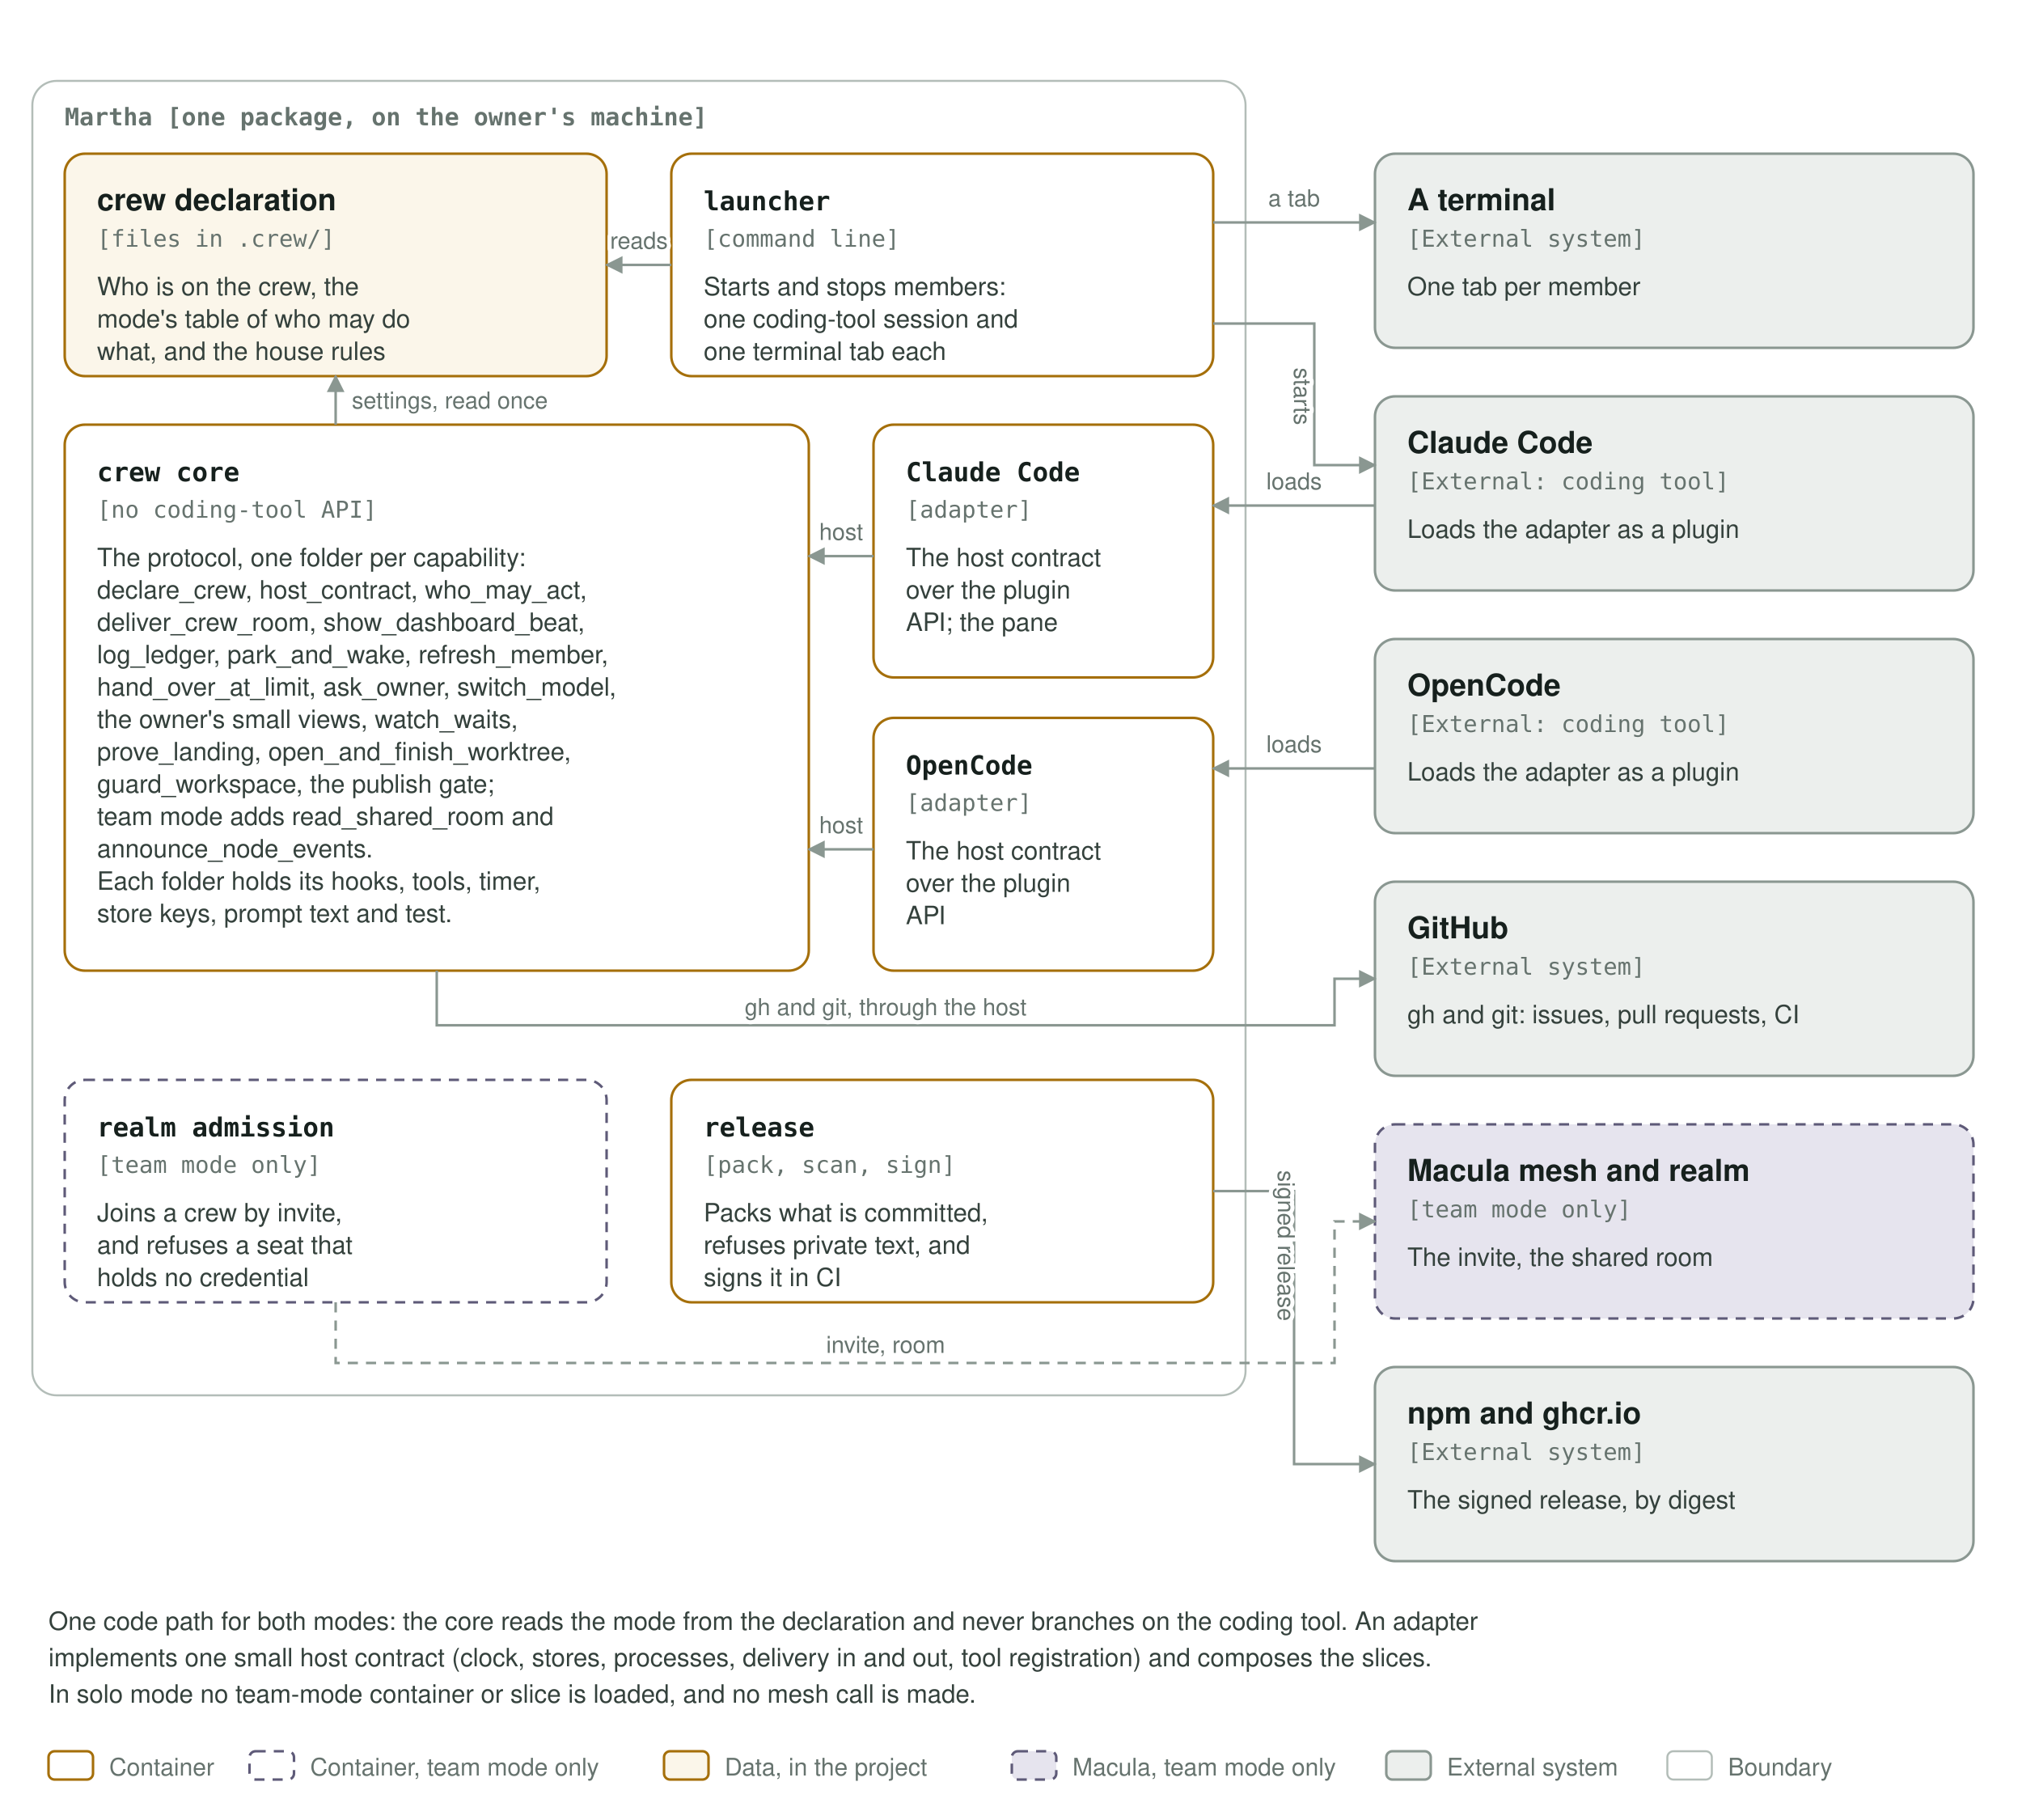
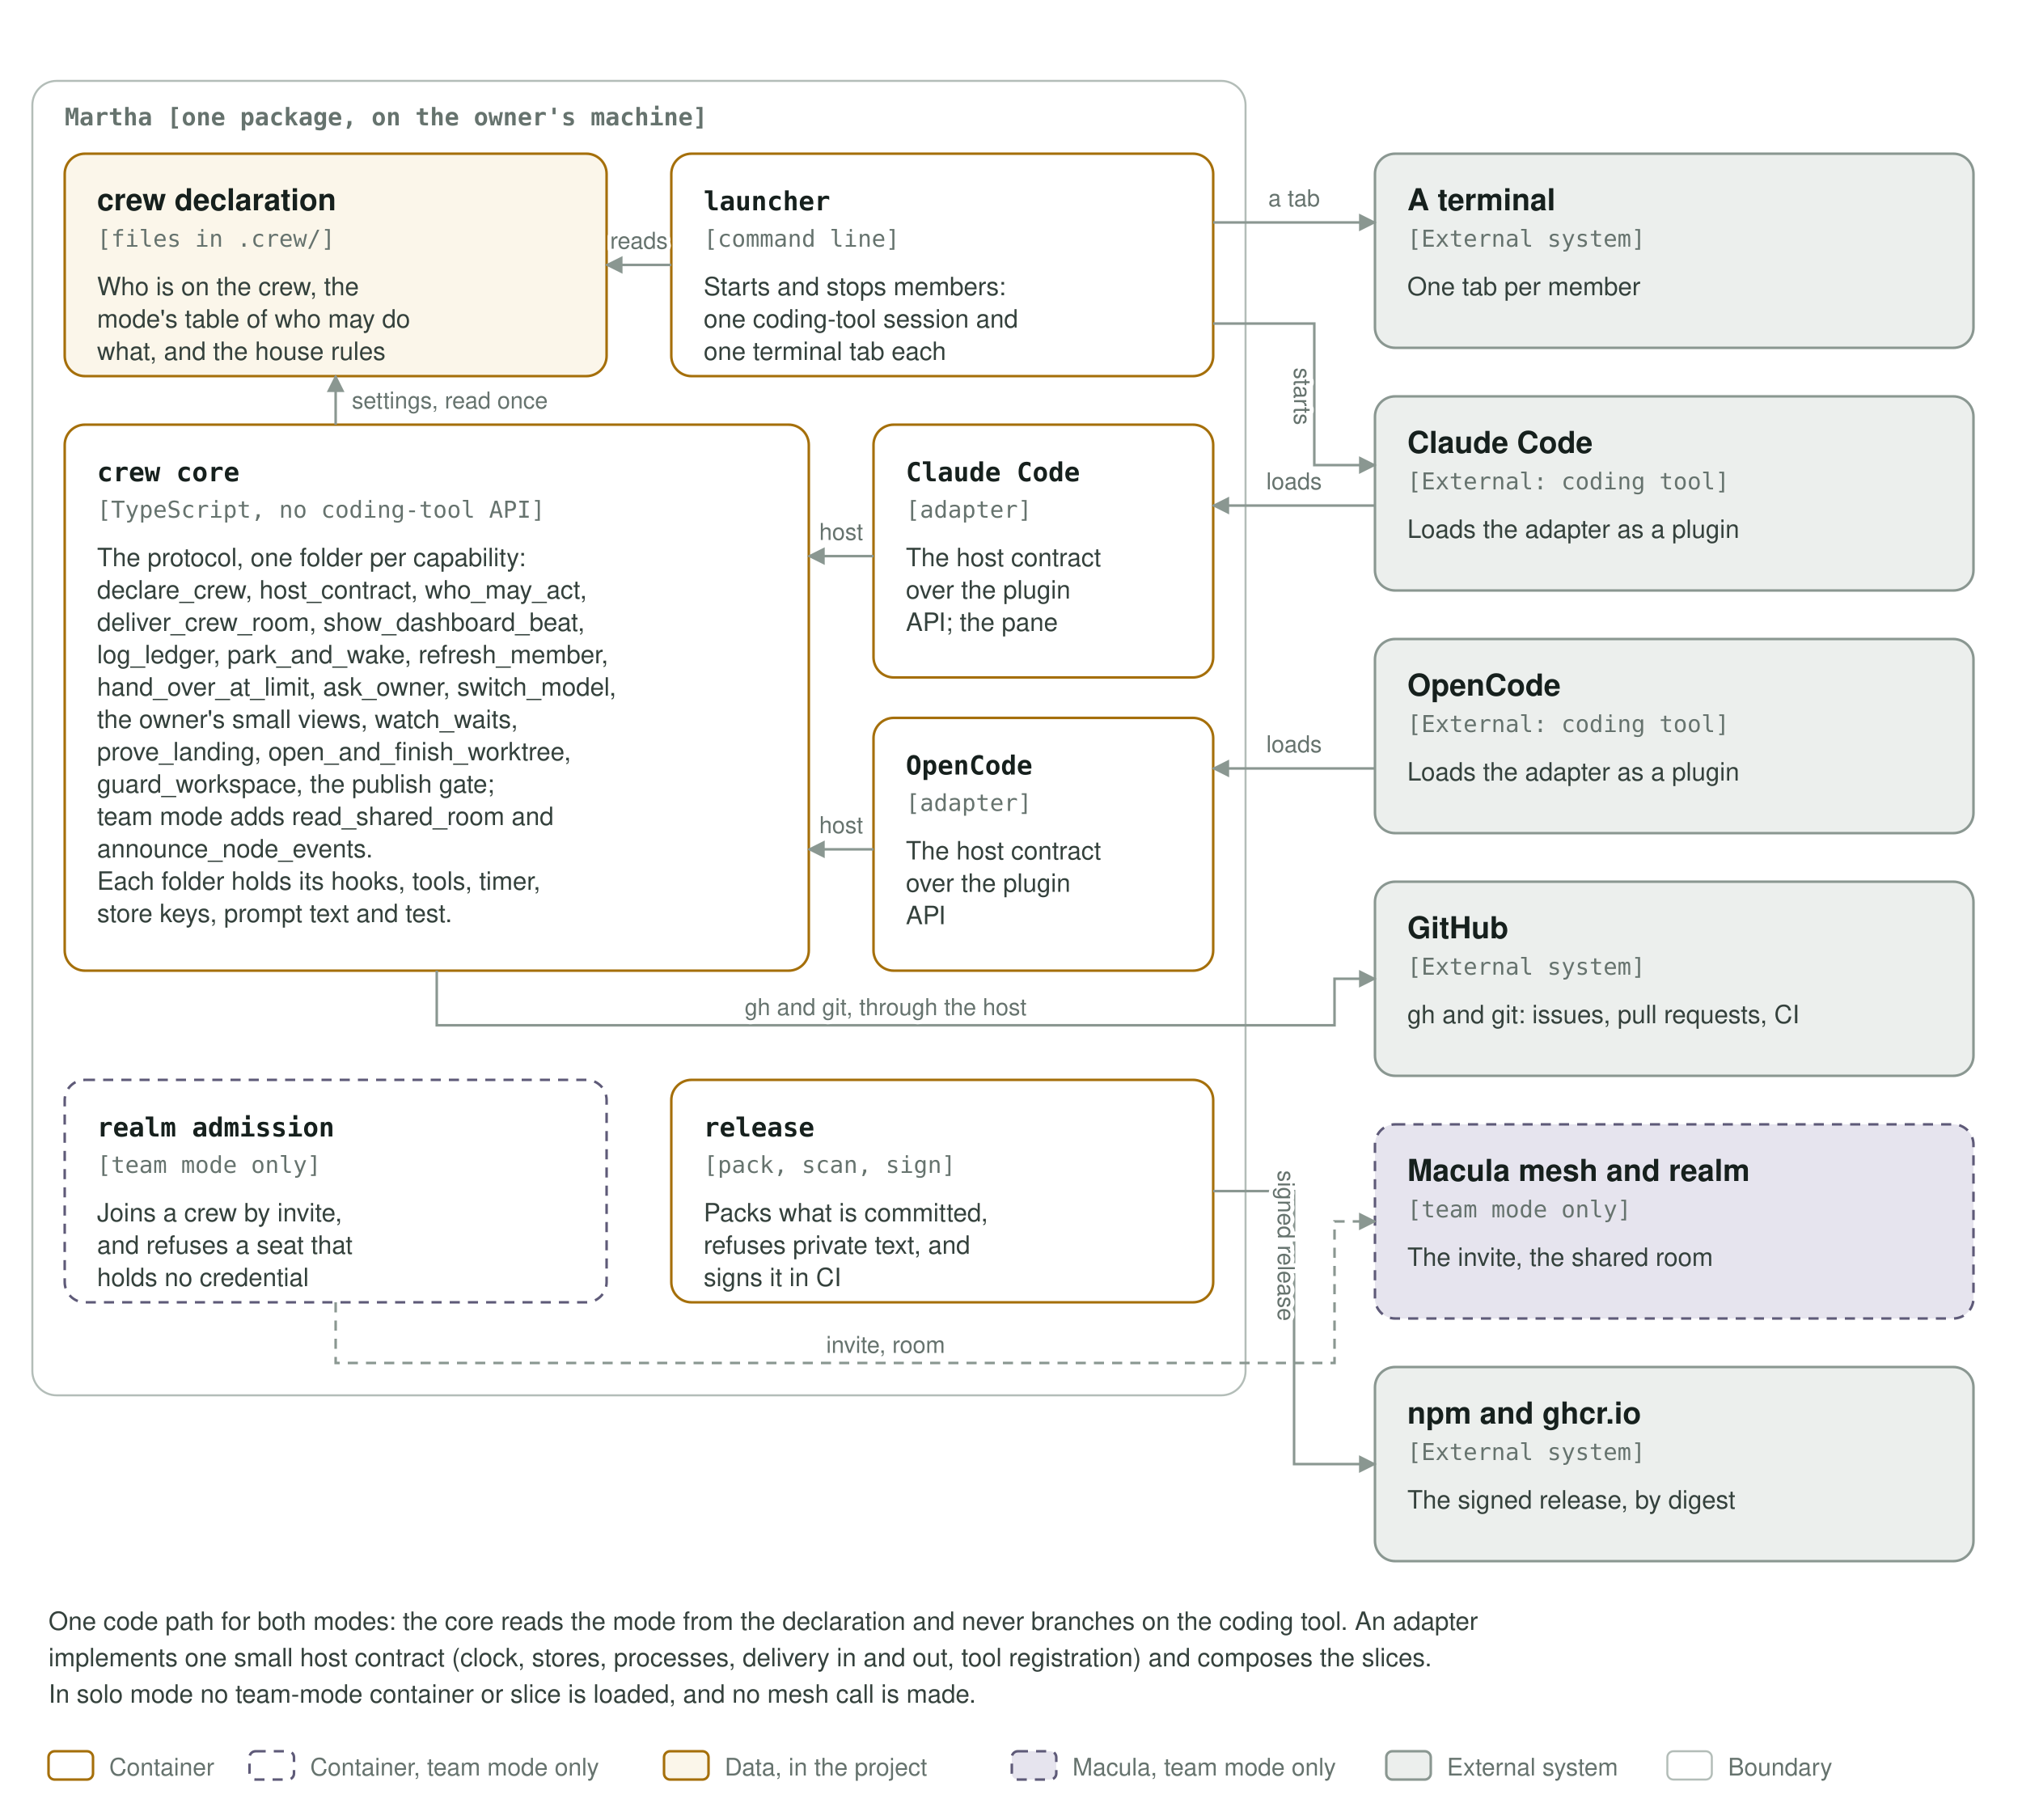
<svg xmlns="http://www.w3.org/2000/svg" viewBox="0 0 1000 900" role="img" aria-label="Martha containers">
  <style>
.t-name { font-family: "Atkinson Hyperlegible", "Segoe UI", system-ui, -apple-system, Helvetica, Arial, sans-serif; font-size: 15px; font-weight: 700; }
.t-desc { font-family: "Atkinson Hyperlegible", "Segoe UI", system-ui, -apple-system, Helvetica, Arial, sans-serif; font-size: 12.5px; }
.t-rel { font-family: "Atkinson Hyperlegible", "Segoe UI", system-ui, -apple-system, Helvetica, Arial, sans-serif; font-size: 11.5px; paint-order: stroke; stroke-width: 4px; stroke-linejoin: round; }
.t-code { font-family: "JetBrains Mono", ui-monospace, Menlo, Consolas, monospace; font-size: 13px; font-weight: 600; }
.t-type { font-family: "JetBrains Mono", ui-monospace, Menlo, Consolas, monospace; font-size: 11.5px; }
.t-bound { font-family: "JetBrains Mono", ui-monospace, Menlo, Consolas, monospace; font-size: 12px; font-weight: 600; }
.t-leg { font-family: "Atkinson Hyperlegible", "Segoe UI", system-ui, -apple-system, Helvetica, Arial, sans-serif; font-size: 12px; }
.edge { fill: none; stroke-width: 1.25; }
.edge-team { fill: none; stroke-width: 1.25; stroke-dasharray: 5 4; }
.bg { fill: #FFFFFF; }
.b-sys { fill: #F5E9CC; stroke: #A56F0A; stroke-width: 2; }
.b-per { fill: #E3EBF2; stroke: #3B5B7A; stroke-width: 1.25; }
.b-mac { fill: #E6E4EE; stroke: #5E5A78; stroke-width: 1.25; stroke-dasharray: 5 4; }
.b-ext { fill: #ECEFED; stroke: #8A9791; stroke-width: 1.25; }
.b-cmp { fill: #FFFFFF; stroke: #A56F0A; stroke-width: 1.25; }
.b-dat { fill: #FBF6EA; stroke: #A56F0A; stroke-width: 1.25; }
.b-team { fill: #FFFFFF; stroke: #5E5A78; stroke-width: 1.25; stroke-dasharray: 5 4; }
.bound { fill: none; stroke: #B3BDB8; stroke-width: 1; }
.head { fill: #3B5B7A; }
.t-name, .t-code { fill: #16201D; }
.t-type, .t-bound, .t-leg { fill: #66736E; }
.t-desc { fill: #34413C; }
.t-rel { fill: #66736E; stroke: #FFFFFF; }
.edge, .edge-team { stroke: #8A9791; }
.arrowhead { fill: #8A9791; }
@media (prefers-color-scheme: dark) {
.bg { fill: #171F1C; }
.b-sys { fill: #3A2E13; stroke: #E3AA3C; }
.b-per { fill: #1D2A36; stroke: #8EB4D8; }
.b-mac { fill: #26243A; stroke: #A9A4C8; }
.b-ext { fill: #1C2421; stroke: #7D8B85; }
.b-cmp { fill: #171F1C; stroke: #E3AA3C; }
.b-dat { fill: #2A2414; stroke: #E3AA3C; }
.b-team { fill: #171F1C; stroke: #A9A4C8; }
.bound { stroke: #4A5752; }
.head { fill: #8EB4D8; }
.t-name, .t-code { fill: #E6ECE9; }
.t-type, .t-bound, .t-leg { fill: #93A09A; }
.t-desc { fill: #C3CDC8; }
.t-rel { fill: #93A09A; stroke: #171F1C; }
.edge, .edge-team { stroke: #7D8B85; }
.arrowhead { fill: #7D8B85; }
}
</style>
  <defs>
    <marker id="a" viewBox="0 0 10 10" refX="9" refY="5" markerWidth="7" markerHeight="7" orient="auto-start-reverse">
      <path class="arrowhead" d="M0 0L10 5L0 10z" />
    </marker>
  </defs>
  <rect class="bg" x="0" y="0" width="1000" height="900" />
  <rect class="bound" x="16" y="40" width="600" height="650" rx="12" />
  <text class="t-bound" x="32" y="62">Martha [one package, on the owner's machine]</text>
  <rect class="b-dat" x="32" y="76" width="268" height="110" rx="10" />
  <text class="t-name" x="48" y="104">crew declaration</text>
  <text class="t-type" x="48" y="122">[files in .crew/]</text>
  <text class="t-desc" x="48" y="146">Who is on the crew, the</text>
  <text class="t-desc" x="48" y="162">mode's table of who may do</text>
  <text class="t-desc" x="48" y="178">what, and the house rules</text>
  <rect class="b-cmp" x="332" y="76" width="268" height="110" rx="10" />
  <text class="t-code" x="348" y="104">launcher</text>
  <text class="t-type" x="348" y="122">[command line]</text>
  <text class="t-desc" x="348" y="146">Starts and stops members:</text>
  <text class="t-desc" x="348" y="162">one coding-tool session and</text>
  <text class="t-desc" x="348" y="178">one terminal tab each</text>
  <rect class="b-cmp" x="32" y="210" width="368" height="270" rx="10" />
  <text class="t-code" x="48" y="238">crew core</text>
-   <text class="t-type" x="48" y="256">[no coding-tool API]</text>
+   <text class="t-type" x="48" y="256">[TypeScript, no coding-tool API]</text>
  <text class="t-desc" x="48" y="280">The protocol, one folder per capability:</text>
  <text class="t-desc" x="48" y="296">declare_crew, host_contract, who_may_act,</text>
  <text class="t-desc" x="48" y="312">deliver_crew_room, show_dashboard_beat,</text>
  <text class="t-desc" x="48" y="328">log_ledger, park_and_wake, refresh_member,</text>
  <text class="t-desc" x="48" y="344">hand_over_at_limit, ask_owner, switch_model,</text>
  <text class="t-desc" x="48" y="360">the owner's small views, watch_waits,</text>
  <text class="t-desc" x="48" y="376">prove_landing, open_and_finish_worktree,</text>
  <text class="t-desc" x="48" y="392">guard_workspace, the publish gate;</text>
  <text class="t-desc" x="48" y="408">team mode adds read_shared_room and</text>
  <text class="t-desc" x="48" y="424">announce_node_events.</text>
  <text class="t-desc" x="48" y="440">Each folder holds its hooks, tools, timer,</text>
  <text class="t-desc" x="48" y="456">store keys, prompt text and test.</text>
  <rect class="b-cmp" x="432" y="210" width="168" height="125" rx="10" />
  <text class="t-code" x="448" y="238">Claude Code</text>
  <text class="t-type" x="448" y="256">[adapter]</text>
  <text class="t-desc" x="448" y="280">The host contract</text>
  <text class="t-desc" x="448" y="296">over the plugin</text>
  <text class="t-desc" x="448" y="312">API; the pane</text>
  <rect class="b-cmp" x="432" y="355" width="168" height="125" rx="10" />
  <text class="t-code" x="448" y="383">OpenCode</text>
  <text class="t-type" x="448" y="401">[adapter]</text>
  <text class="t-desc" x="448" y="425">The host contract</text>
  <text class="t-desc" x="448" y="441">over the plugin</text>
  <text class="t-desc" x="448" y="457">API</text>
  <rect class="b-team" x="32" y="534" width="268" height="110" rx="10" />
  <text class="t-code" x="48" y="562">realm admission</text>
  <text class="t-type" x="48" y="580">[team mode only]</text>
  <text class="t-desc" x="48" y="604">Joins a crew by invite,</text>
  <text class="t-desc" x="48" y="620">and refuses a seat that</text>
  <text class="t-desc" x="48" y="636">holds no credential</text>
  <rect class="b-cmp" x="332" y="534" width="268" height="110" rx="10" />
  <text class="t-code" x="348" y="562">release</text>
  <text class="t-type" x="348" y="580">[pack, scan, sign]</text>
  <text class="t-desc" x="348" y="604">Packs what is committed,</text>
  <text class="t-desc" x="348" y="620">refuses private text, and</text>
  <text class="t-desc" x="348" y="636">signs it in CI</text>
  <rect class="b-ext" x="680" y="76" width="296" height="96" rx="10" />
  <text class="t-name" x="696" y="104">A terminal</text>
  <text class="t-type" x="696" y="122">[External system]</text>
  <text class="t-desc" x="696" y="146">One tab per member</text>
  <rect class="b-ext" x="680" y="196" width="296" height="96" rx="10" />
  <text class="t-name" x="696" y="224">Claude Code</text>
  <text class="t-type" x="696" y="242">[External: coding tool]</text>
  <text class="t-desc" x="696" y="266">Loads the adapter as a plugin</text>
  <rect class="b-ext" x="680" y="316" width="296" height="96" rx="10" />
  <text class="t-name" x="696" y="344">OpenCode</text>
  <text class="t-type" x="696" y="362">[External: coding tool]</text>
  <text class="t-desc" x="696" y="386">Loads the adapter as a plugin</text>
  <rect class="b-ext" x="680" y="436" width="296" height="96" rx="10" />
  <text class="t-name" x="696" y="464">GitHub</text>
  <text class="t-type" x="696" y="482">[External system]</text>
  <text class="t-desc" x="696" y="506">gh and git: issues, pull requests, CI</text>
  <rect class="b-mac" x="680" y="556" width="296" height="96" rx="10" />
  <text class="t-name" x="696" y="584">Macula mesh and realm</text>
  <text class="t-type" x="696" y="602">[team mode only]</text>
  <text class="t-desc" x="696" y="626">The invite, the shared room</text>
  <rect class="b-ext" x="680" y="676" width="296" height="96" rx="10" />
  <text class="t-name" x="696" y="704">npm and ghcr.io</text>
  <text class="t-type" x="696" y="722">[External system]</text>
  <text class="t-desc" x="696" y="746">The signed release, by digest</text>
  <path class="edge" d="M332 131H300" marker-end="url(#a)" />
  <text class="t-rel" x="316" y="123" text-anchor="middle">reads</text>
  <path class="edge" d="M600 110H680" marker-end="url(#a)" />
  <text class="t-rel" x="640" y="102" text-anchor="middle">a tab</text>
  <path class="edge" d="M600 160H650V230H680" marker-end="url(#a)" />
  <text class="t-rel" x="640" y="196" text-anchor="middle" transform="rotate(90 640 196)">starts</text>
  <path class="edge" d="M166 210V186" marker-end="url(#a)" />
  <text class="t-rel" x="174" y="202">settings, read once</text>
  <path class="edge" d="M432 275H400" marker-end="url(#a)" />
  <text class="t-rel" x="416" y="267" text-anchor="middle">host</text>
  <path class="edge" d="M432 420H400" marker-end="url(#a)" />
  <text class="t-rel" x="416" y="412" text-anchor="middle">host</text>
  <path class="edge" d="M680 250H600" marker-end="url(#a)" />
  <text class="t-rel" x="640" y="242" text-anchor="middle">loads</text>
  <path class="edge" d="M680 380H600" marker-end="url(#a)" />
  <text class="t-rel" x="640" y="372" text-anchor="middle">loads</text>
  <path class="edge" d="M216 480V507H660V484H680" marker-end="url(#a)" />
  <text class="t-rel" x="438" y="502" text-anchor="middle">gh and git, through the host</text>
  <path class="edge-team" d="M166 644V674H660V604H680" marker-end="url(#a)" />
  <text class="t-rel" x="438" y="669" text-anchor="middle">invite, room</text>
  <path class="edge" d="M600 589H640V724H680" marker-end="url(#a)" />
  <text class="t-rel" x="632" y="616" text-anchor="middle" transform="rotate(90 632 616)">signed release</text>
  <text class="t-desc" x="24" y="806">One code path for both modes: the core reads the mode from the declaration and never branches on the coding tool. An adapter</text>
  <text class="t-desc" x="24" y="824">implements one small host contract (clock, stores, processes, delivery in and out, tool registration) and composes the slices.</text>
  <text class="t-desc" x="24" y="842">In solo mode no team-mode container or slice is loaded, and no mesh call is made.</text>
  <rect class="b-cmp" x="24" y="866" width="22" height="14" rx="3" />
  <text class="t-leg" x="54" y="878">Container</text>
  <rect class="b-team" x="123.4" y="866" width="22" height="14" rx="3" />
  <text class="t-leg" x="153.4" y="878">Container, team mode only</text>
  <rect class="b-dat" x="328.4" y="866" width="22" height="14" rx="3" />
  <text class="t-leg" x="358.4" y="878">Data, in the project</text>
  <rect class="b-mac" x="500.4" y="866" width="22" height="14" rx="3" />
  <text class="t-leg" x="530.4" y="878">Macula, team mode only</text>
  <rect class="b-ext" x="685.6" y="866" width="22" height="14" rx="3" />
  <text class="t-leg" x="715.6" y="878">External system</text>
  <rect class="bound" x="824.6" y="866" width="22" height="14" rx="3" />
  <text class="t-leg" x="854.6" y="878">Boundary</text>
</svg>
